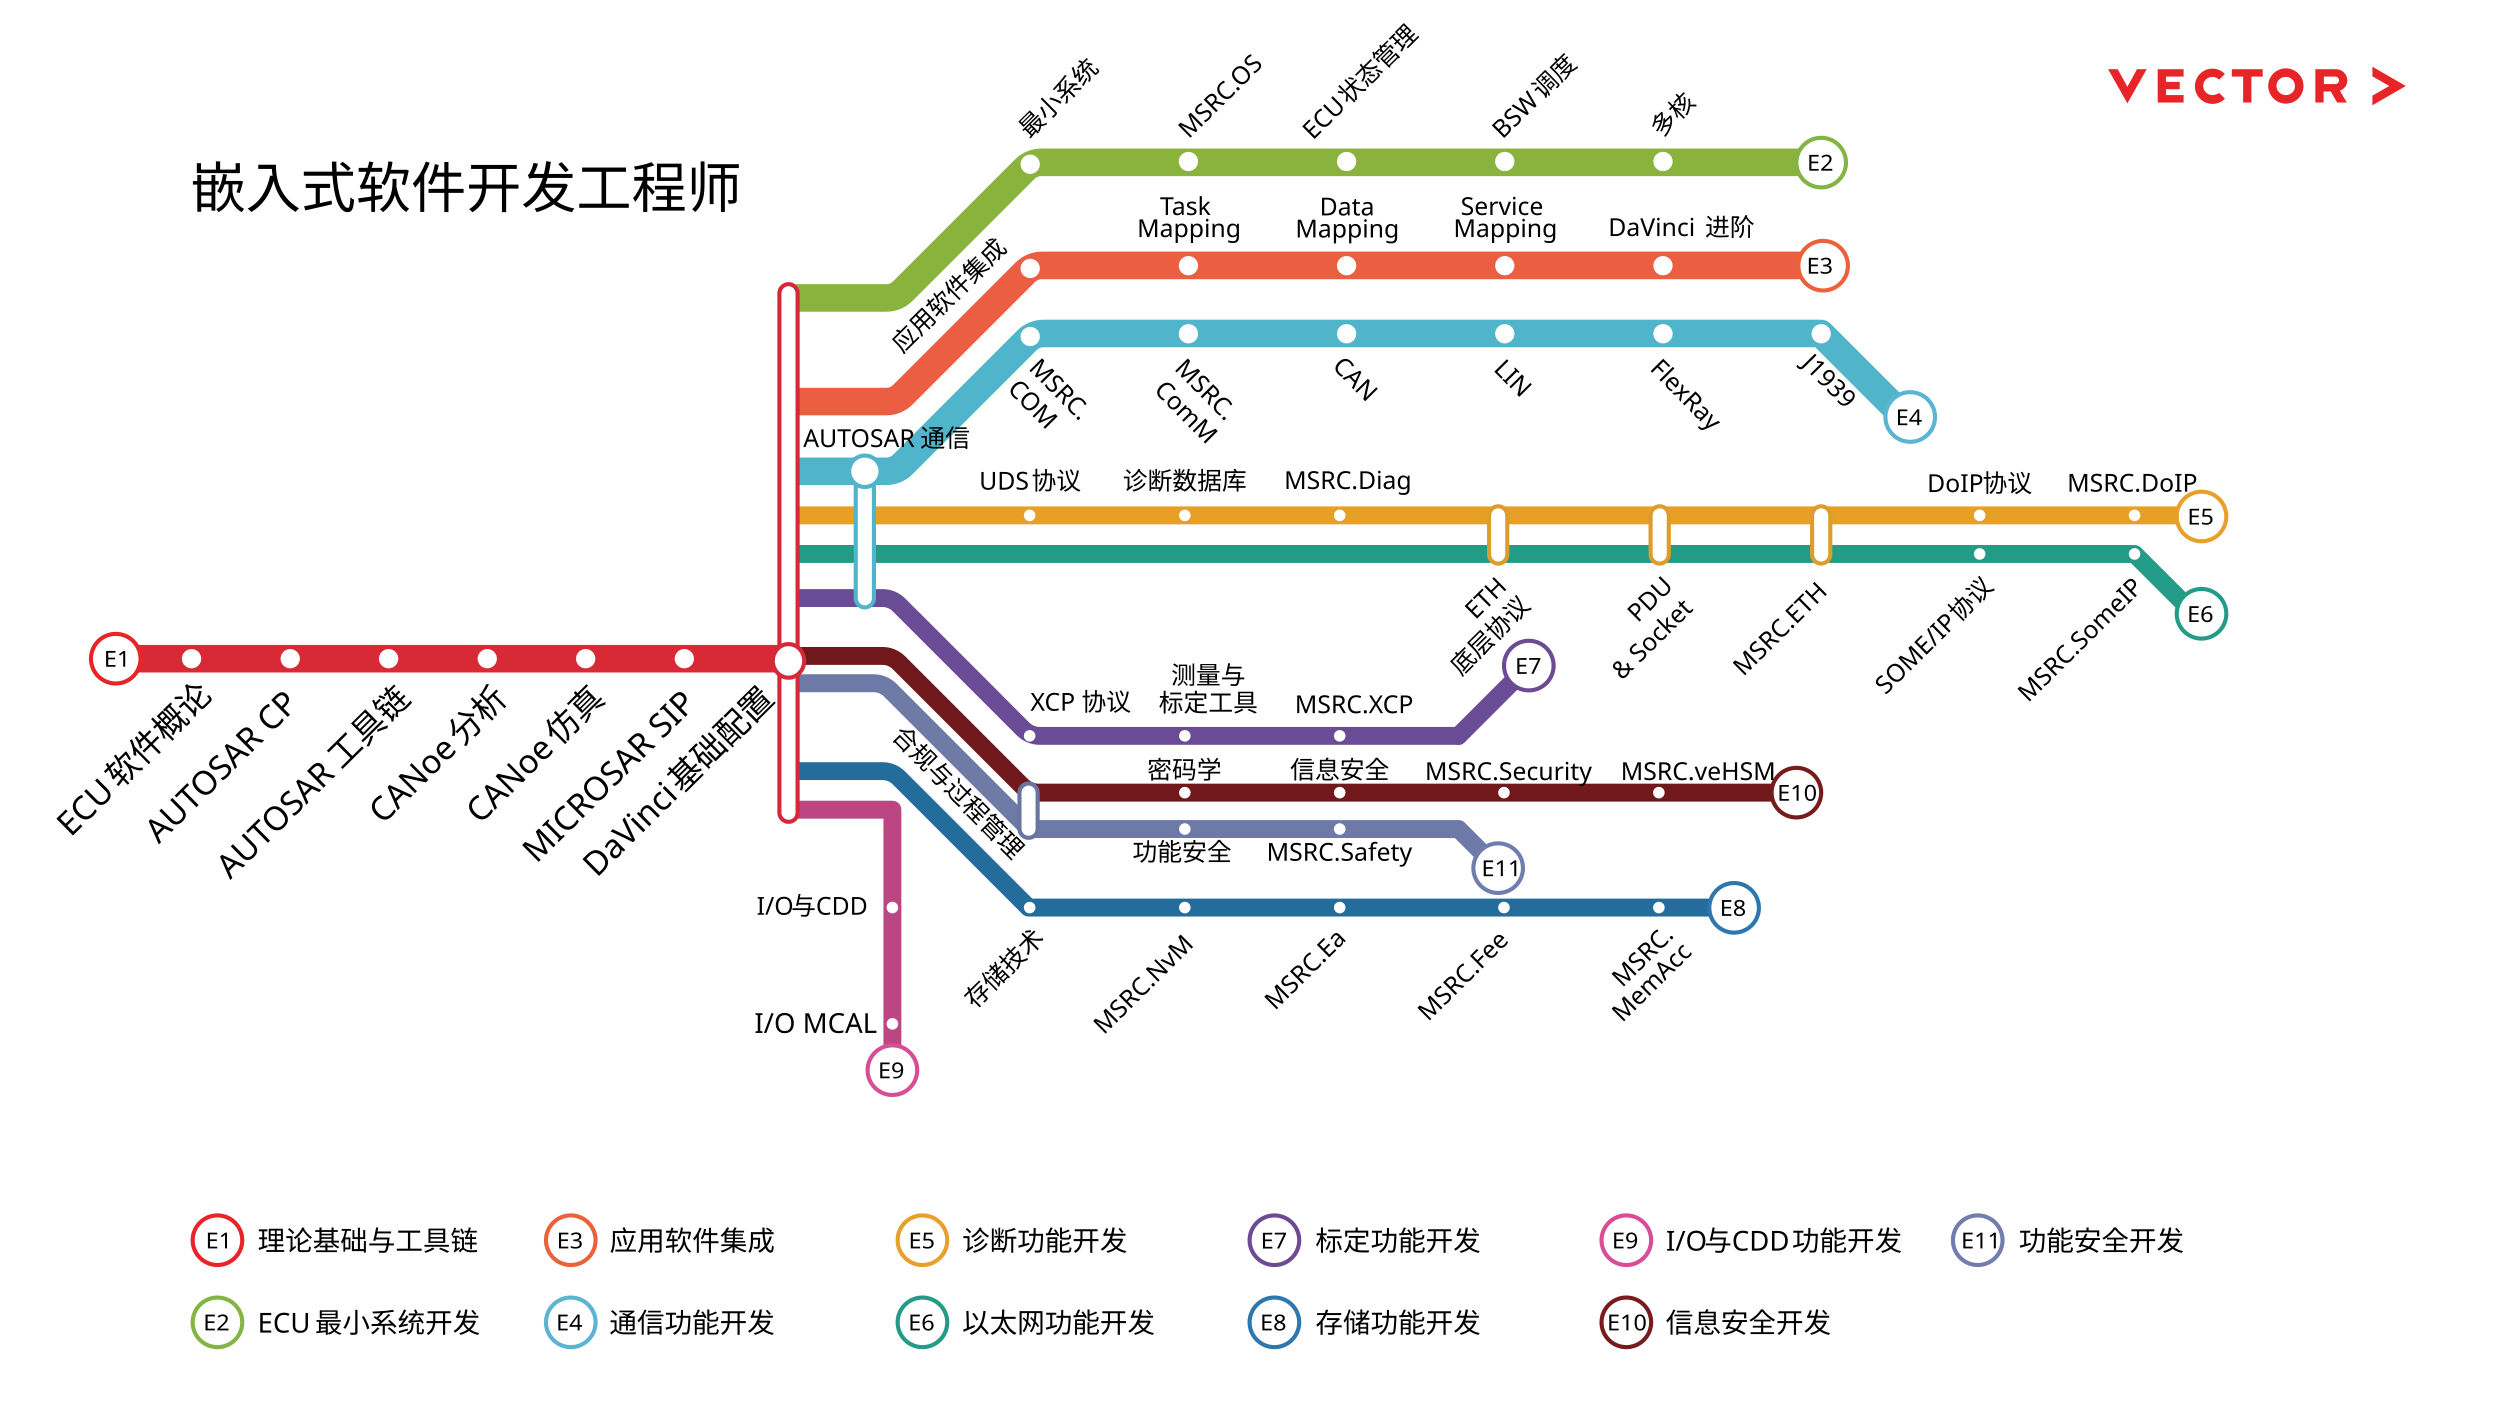
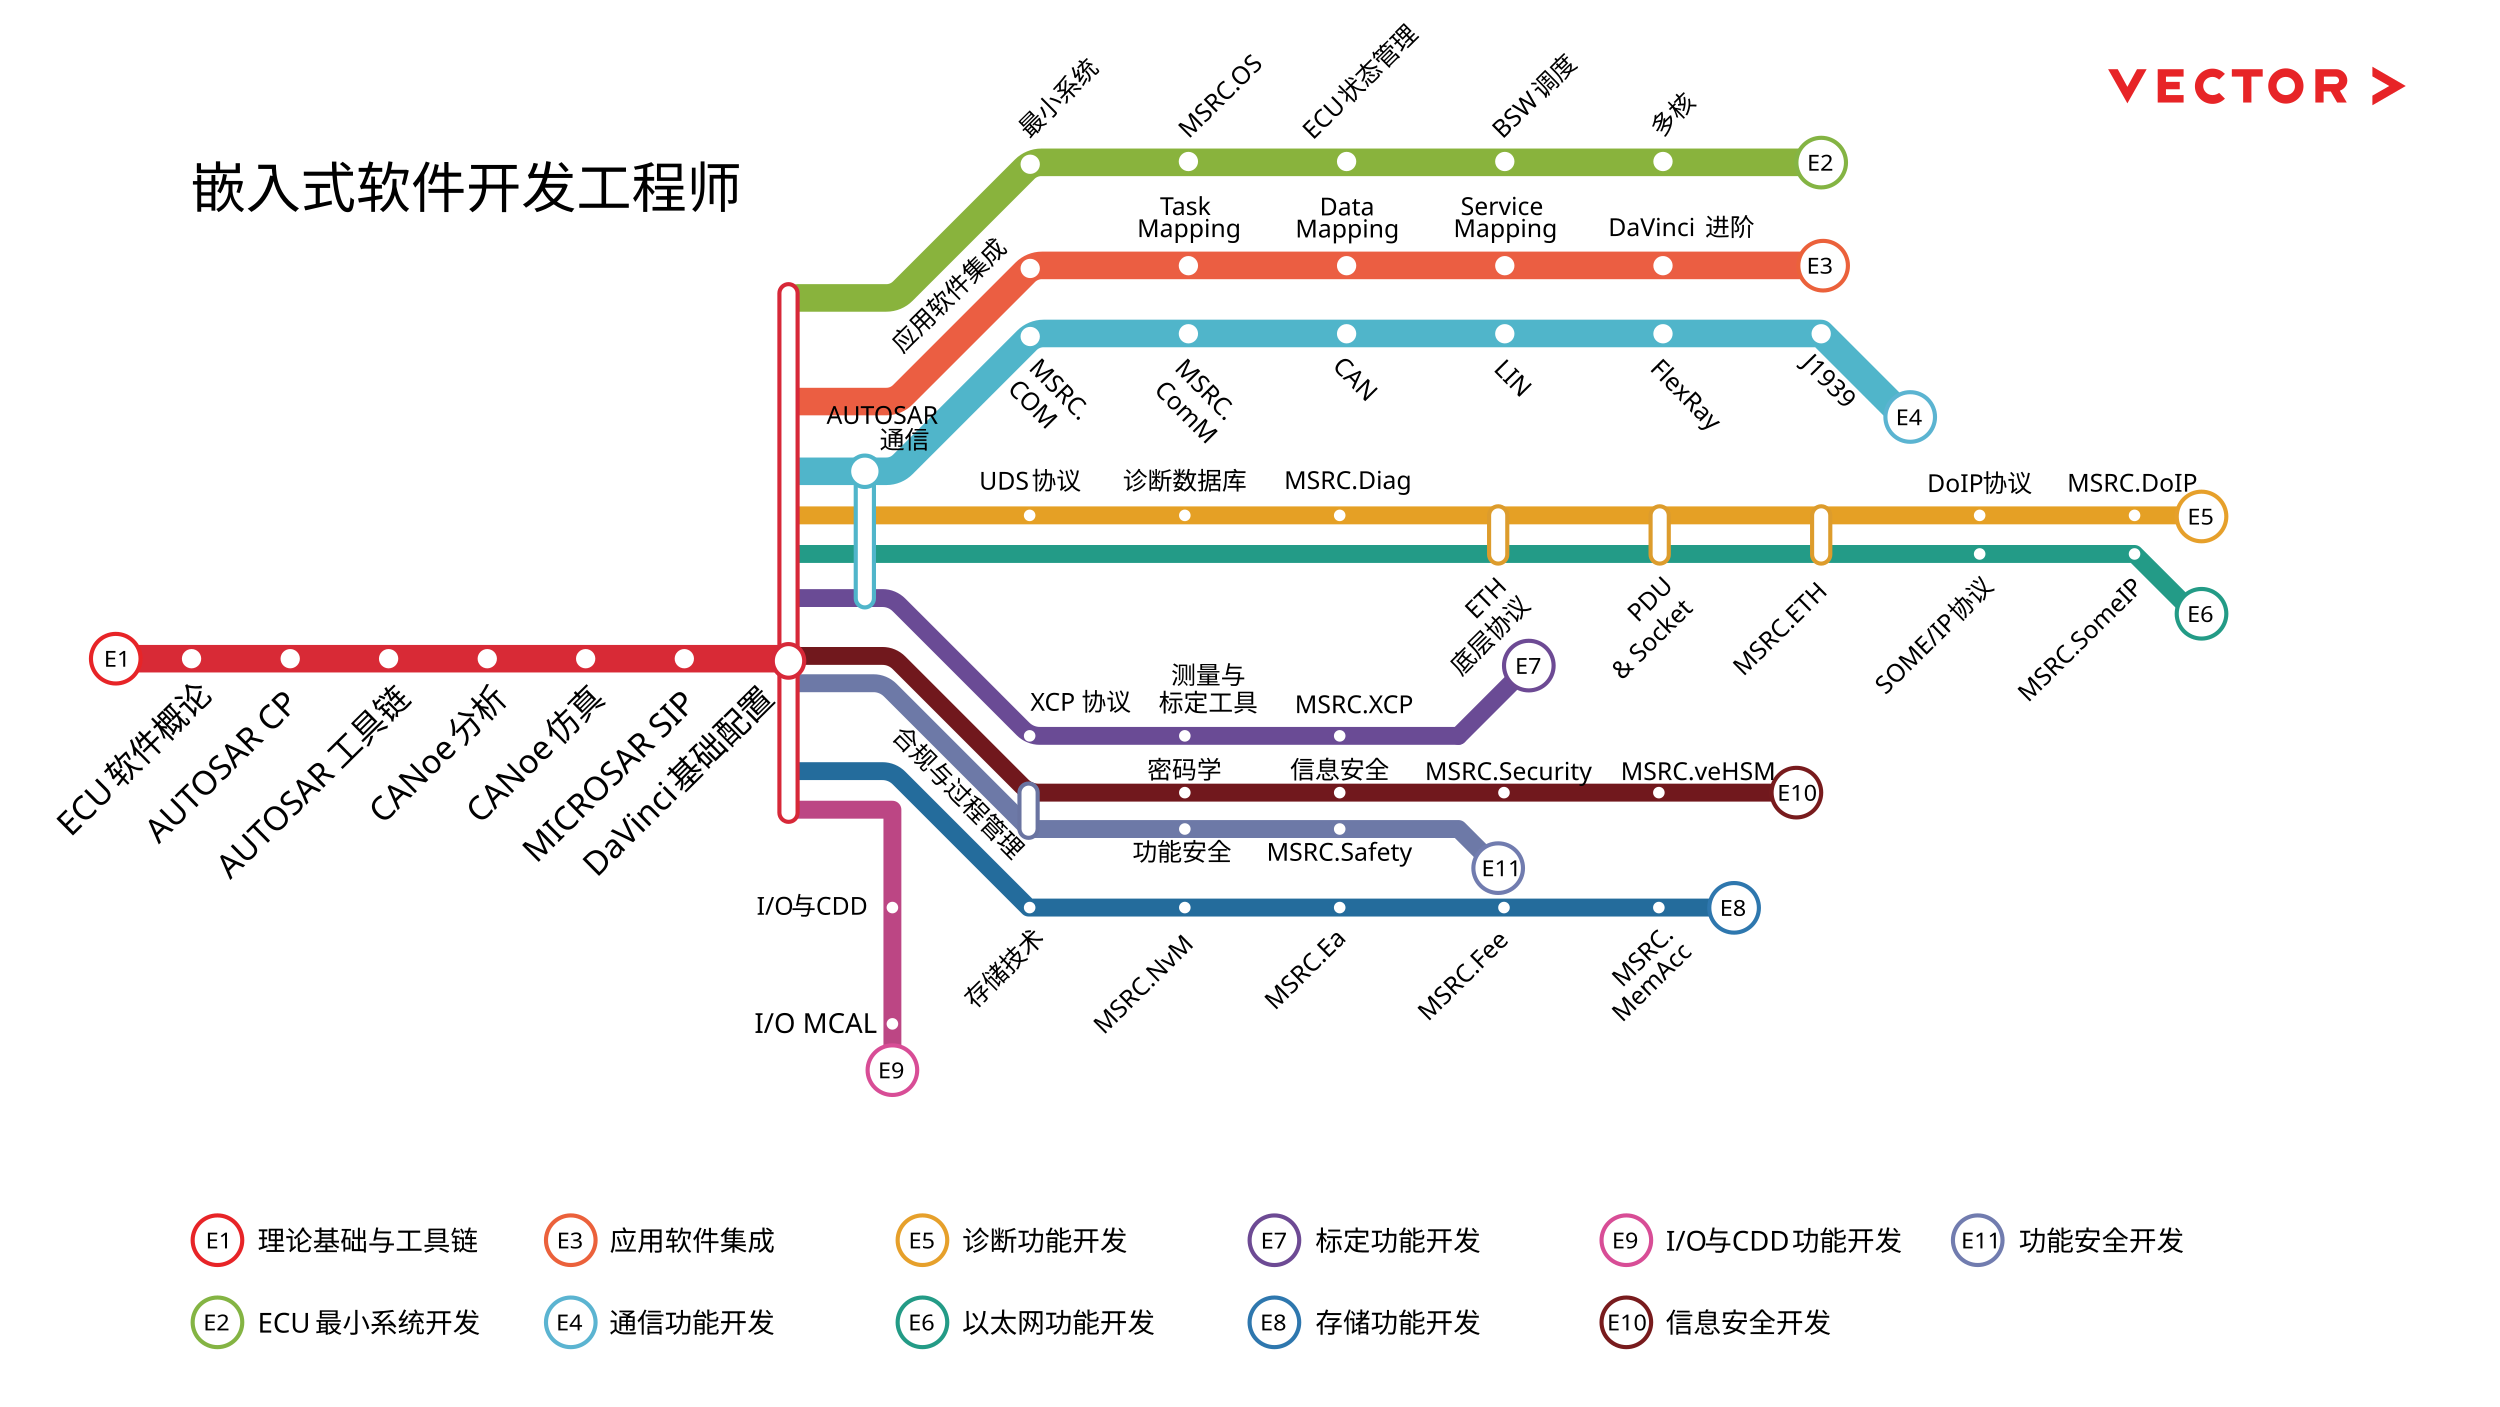
<svg xmlns="http://www.w3.org/2000/svg" version="1.1" x="0px" y="0px" viewBox="0 0 907.1 510.2" style="enable-background:new 0 0 907.1 510.2;" xml:space="preserve">
  <style type="text/css">
	.st0{fill:#FFFFFF;}
	.st1{fill:none;stroke:#D82A36;stroke-width:10;stroke-linecap:round;stroke-linejoin:round;stroke-miterlimit:10;}
	
		.st2{fill-rule:evenodd;clip-rule:evenodd;fill:none;stroke:#89B33D;stroke-width:6.5;stroke-linecap:round;stroke-linejoin:round;stroke-miterlimit:10;}
	
		.st3{fill-rule:evenodd;clip-rule:evenodd;fill:none;stroke:#EB5E42;stroke-width:6.5;stroke-linecap:round;stroke-linejoin:round;stroke-miterlimit:10;}
	.st4{fill:none;stroke:#50B5CA;stroke-width:10;stroke-linecap:round;stroke-linejoin:round;stroke-miterlimit:10;}
	.st5{fill:none;stroke:#E5A025;stroke-width:6.5;stroke-linecap:round;stroke-linejoin:round;stroke-miterlimit:10;}
	.st6{fill:none;stroke:#89B43B;stroke-width:6.5;stroke-linecap:round;stroke-linejoin:round;stroke-miterlimit:10;}
	.st7{fill:none;stroke:#89B33D;stroke-width:6.5;stroke-linecap:round;stroke-linejoin:round;stroke-miterlimit:10;}
	.st8{fill:none;stroke:#EB5E42;stroke-width:10;stroke-linecap:round;stroke-linejoin:round;stroke-miterlimit:10;}
	.st9{fill:none;stroke:#50B5CA;stroke-width:6.5;stroke-linecap:round;stroke-linejoin:round;stroke-miterlimit:10;}
	
		.st10{fill-rule:evenodd;clip-rule:evenodd;fill:none;stroke:#D82A36;stroke-width:10;stroke-linecap:round;stroke-linejoin:round;stroke-miterlimit:10;}
	.st11{fill:none;stroke:#EB5E42;stroke-width:6.5;stroke-linecap:round;stroke-linejoin:round;stroke-miterlimit:10;}
	
		.st12{fill-rule:evenodd;clip-rule:evenodd;fill:none;stroke:#50B5CA;stroke-width:6.5;stroke-linecap:round;stroke-linejoin:round;stroke-miterlimit:10;}
	
		.st13{fill-rule:evenodd;clip-rule:evenodd;fill:none;stroke:#E5A025;stroke-width:6.5;stroke-linecap:round;stroke-linejoin:round;stroke-miterlimit:10;}
	
		.st14{fill-rule:evenodd;clip-rule:evenodd;fill:none;stroke:#239B87;stroke-width:6.5;stroke-linecap:round;stroke-linejoin:round;stroke-miterlimit:10;}
	.st15{fill:none;stroke:#89B33D;stroke-width:10;stroke-linecap:round;stroke-linejoin:round;stroke-miterlimit:10;}
	.st16{fill:none;stroke:#E5A025;stroke-width:10;stroke-linecap:round;stroke-linejoin:round;stroke-miterlimit:10;}
	.st17{fill:none;stroke:#239B87;stroke-width:10;stroke-linecap:round;stroke-linejoin:round;stroke-miterlimit:10;}
	.st18{fill:none;stroke:#6A4B95;stroke-width:6.5;stroke-linecap:round;stroke-linejoin:round;stroke-miterlimit:10;}
	.st19{fill:none;stroke:#246C9C;stroke-width:6.5;stroke-linecap:round;stroke-linejoin:round;stroke-miterlimit:10;}
	.st20{fill:none;stroke:#BC4684;stroke-width:6.5;stroke-linecap:round;stroke-linejoin:round;stroke-miterlimit:10;}
	.st21{fill:none;stroke:#71181D;stroke-width:6.5;stroke-linecap:round;stroke-linejoin:round;stroke-miterlimit:10;}
	.st22{fill:none;stroke:#6B73A0;stroke-width:6.5;stroke-linecap:round;stroke-linejoin:round;stroke-miterlimit:10;}
	.st23{fill:none;stroke:#DFDB5F;stroke-width:6.5;stroke-linecap:round;stroke-linejoin:round;stroke-miterlimit:10;}
	.st24{fill:none;stroke:#239B87;stroke-width:6.5;stroke-linecap:round;stroke-linejoin:round;stroke-miterlimit:10;}
	.st25{fill:none;stroke:#6D79A7;stroke-width:6.5;stroke-linecap:round;stroke-linejoin:round;stroke-miterlimit:10;}
	.st26{display:none;}
	.st27{display:inline;opacity:0.5;fill:#DF5D42;}
	.st28{display:inline;}
	.st29{opacity:0.5;fill:#DF5D42;}
	.st30{display:inline;opacity:0.5;fill:#6C4A94;}
	.st31{display:inline;opacity:0.5;fill:#DD9C2C;}
	.st32{opacity:0.5;fill-rule:evenodd;clip-rule:evenodd;fill:#6A4A94;}
	.st33{opacity:0.5;fill-rule:evenodd;clip-rule:evenodd;fill:#E6B340;}
	.st34{display:inline;opacity:0.5;fill:#229C85;}
	.st35{opacity:0.5;fill:#229C85;}
	.st36{display:inline;opacity:0.5;fill:#89B43B;}
	.st37{opacity:0.5;fill:#DD9C2C;}
	.st38{opacity:0.5;fill:#4AACBE;}
	.st39{display:inline;opacity:0.5;fill:#8BB33D;}
	.st40{fill-rule:evenodd;clip-rule:evenodd;fill:#FFFFFF;stroke:#D72838;stroke-width:1.5;stroke-miterlimit:10;}
	.st41{fill-rule:evenodd;clip-rule:evenodd;fill:#FFFFFF;stroke:#4AACBE;stroke-width:1.5;stroke-miterlimit:10;}
	
		.st42{fill-rule:evenodd;clip-rule:evenodd;fill:#FFFFFF;stroke:#EB5E42;stroke-width:1.5;stroke-linecap:round;stroke-linejoin:round;stroke-miterlimit:10;}
	
		.st43{fill-rule:evenodd;clip-rule:evenodd;fill:none;stroke:#EB5E42;stroke-width:1.5;stroke-linecap:round;stroke-linejoin:round;stroke-miterlimit:10;}
	
		.st44{fill-rule:evenodd;clip-rule:evenodd;fill:#FFFFFF;stroke:#E5A025;stroke-width:1.5;stroke-linecap:round;stroke-linejoin:round;stroke-miterlimit:10;}
	.st45{fill-rule:evenodd;clip-rule:evenodd;fill:#FFFFFF;stroke:#DD9C2C;stroke-width:1.5;stroke-miterlimit:10;}
	.st46{fill-rule:evenodd;clip-rule:evenodd;fill:#FFFFFF;stroke:#6A74A1;stroke-width:1.5;stroke-miterlimit:10;}
	.st47{fill-rule:evenodd;clip-rule:evenodd;fill:#FFFFFF;stroke:#84AC3D;stroke-width:1.5;stroke-miterlimit:10;}
	
		.st48{fill-rule:evenodd;clip-rule:evenodd;fill:#FFFFFF;stroke:#50B5CA;stroke-width:1.5;stroke-linecap:round;stroke-linejoin:round;stroke-miterlimit:10;}
	.st49{fill-rule:evenodd;clip-rule:evenodd;fill:#FFFFFF;stroke:#DF5D42;stroke-width:1.5;stroke-miterlimit:10;}
	.st50{fill-rule:evenodd;clip-rule:evenodd;fill:#FFFFFF;stroke:#E72427;stroke-width:1.5;stroke-miterlimit:10;}
	.st51{fill-rule:evenodd;clip-rule:evenodd;fill:#FFFFFF;stroke:#84B443;stroke-width:1.5;stroke-miterlimit:10;}
	.st52{fill-rule:evenodd;clip-rule:evenodd;fill:#FFFFFF;stroke:#EB613B;stroke-width:1.5;stroke-miterlimit:10;}
	.st53{fill-rule:evenodd;clip-rule:evenodd;fill:#FFFFFF;stroke:#5BB4D1;stroke-width:1.5;stroke-miterlimit:10;}
	.st54{fill-rule:evenodd;clip-rule:evenodd;fill:#FFFFFF;stroke:#E6A02B;stroke-width:1.5;stroke-miterlimit:10;}
	
		.st55{fill-rule:evenodd;clip-rule:evenodd;fill:none;stroke:#239B86;stroke-width:1.5;stroke-linecap:round;stroke-linejoin:round;stroke-miterlimit:10;}
	
		.st56{fill-rule:evenodd;clip-rule:evenodd;fill:#FFFFFF;stroke:#239B86;stroke-width:1.5;stroke-linecap:round;stroke-linejoin:round;stroke-miterlimit:10;}
	.st57{font-family:'Inter-Regular-Adobe';}
	.st58{font-size:8px;}
	.st59{fill:none;}
	.st60{font-family:'NotoSansCJKsc-Medium-GBpc-EUC-H';}
	.st61{font-size:10px;}
	
		.st62{fill-rule:evenodd;clip-rule:evenodd;fill:none;stroke:#6D4A94;stroke-width:1.5;stroke-linecap:round;stroke-linejoin:round;stroke-miterlimit:10;}
	
		.st63{fill-rule:evenodd;clip-rule:evenodd;fill:#FFFFFF;stroke:#6D4A94;stroke-width:1.5;stroke-linecap:round;stroke-linejoin:round;stroke-miterlimit:10;}
	.st64{fill-rule:evenodd;clip-rule:evenodd;fill:none;stroke:#2E77AE;stroke-width:1.5;stroke-miterlimit:10;}
	.st65{fill-rule:evenodd;clip-rule:evenodd;fill:#FFFFFF;stroke:#2E77AE;stroke-width:1.5;stroke-miterlimit:10;}
	
		.st66{fill-rule:evenodd;clip-rule:evenodd;fill:none;stroke:#D84D96;stroke-width:1.5;stroke-linecap:round;stroke-linejoin:round;stroke-miterlimit:22.926;}
	
		.st67{fill-rule:evenodd;clip-rule:evenodd;fill:#FFFFFF;stroke:#D84D96;stroke-width:1.5;stroke-linecap:round;stroke-linejoin:round;stroke-miterlimit:22.926;}
	
		.st68{fill-rule:evenodd;clip-rule:evenodd;fill:none;stroke:#781B1D;stroke-width:1.5;stroke-linecap:round;stroke-linejoin:round;stroke-miterlimit:10;}
	
		.st69{fill-rule:evenodd;clip-rule:evenodd;fill:#FFFFFF;stroke:#781B1D;stroke-width:1.5;stroke-linecap:round;stroke-linejoin:round;stroke-miterlimit:10;}
	.st70{fill-rule:evenodd;clip-rule:evenodd;fill:#FFFFFF;stroke:#717CAF;stroke-width:1.5;stroke-miterlimit:10;}
	
		.st71{fill-rule:evenodd;clip-rule:evenodd;fill:#FFFFFF;stroke:#F1EC5A;stroke-width:1.5;stroke-linecap:round;stroke-linejoin:round;stroke-miterlimit:22.926;}
	.st72{font-size:12px;}
	.st73{font-family:'NotoSansCJKsc-Regular-GBpc-EUC-H';}
	.st74{font-family:'SourceHanSansSC-Regular-GBpc-EUC-H';}
	.st75{font-size:9px;}
	.st76{font-family:'NotoSansCJKsc-Bold-GBpc-EUC-H';}
	.st77{font-size:20px;}
	.st78{fill:#E72427;}
</style>
  <g id="背景">
    <rect x="-8.5" y="-8.5" class="st0" width="924.1" height="527.2" />
  </g>
  <g id="线路">
    <line class="st1" x1="41.2" y1="239" x2="283.5" y2="239" />
    <line class="st5" x1="289.5" y1="187" x2="789.8" y2="187" />
    <polyline class="st24" points="289.5,201 774.5,201 795.8,222.3  " />
    <path class="st4" d="M289.5,171h32.1c2.3,0,4.4-0.9,6-2.5l45-45c1.6-1.6,3.8-2.5,6-2.5h282.1l25.9,25.9" />
    <path class="st18" d="M289.5,217h30.7c2.3,0,4.4,0.9,6,2.5l45,45c1.6,1.6,3.8,2.5,6,2.5h151.9" />
    <path class="st8" d="M289.5,145.7h32.1c2.3,0,4.4-0.9,6-2.5L372,98.8c1.6-1.6,3.8-2.5,6-2.5h276.6" />
    <path class="st15" d="M289.5,108.1h32.1c2.3,0,4.4-0.9,6-2.5l44.2-44.2c1.6-1.6,3.8-2.5,6-2.5h277.6" />
    <path class="st21" d="M289.5,238h30.7c2.3,0,4.4,0.9,6,2.5l44.6,44.6c1.6,1.6,3.8,2.5,6,2.5h268.4" />
    <path class="st25" d="M539.5,311.1l-10.3-10.3H373.4L323,250.4c-1.6-1.6-3.8-2.5-6-2.5h-30.9" />
    <path class="st19" d="M289.5,279.8h30.7c2.3,0,4.4,0.9,6,2.5l47,47h249.5" />
    <polyline class="st20" points="289.5,293.8 323.8,293.8 323.8,386  " />
    <line class="st18" x1="529.2" y1="267" x2="550.7" y2="245.5" />
  </g>
  <g id="延申" class="st26">
</g>
  <g id="站点">
    <path class="st40" d="M286.1,298.2L286.1,298.2c-1.8,0-3.3-1.5-3.3-3.3V106.4c0-1.8,1.5-3.3,3.3-3.3l0,0c1.8,0,3.3,1.5,3.3,3.3   v188.5C289.4,296.7,288,298.2,286.1,298.2z" />
    <ellipse class="st40" cx="286.1" cy="239.8" rx="5.7" ry="6.1" />
    <path class="st45" d="M543.6,204.5L543.6,204.5c-1.8,0-3.3-1.5-3.3-3.3V187c0-1.8,1.5-3.3,3.3-3.3l0,0c1.8,0,3.3,1.5,3.3,3.3v14.2   C546.9,203,545.4,204.5,543.6,204.5z" />
    <path class="st46" d="M373.2,304L373.2,304c-1.8,0-3.3-1.5-3.3-3.3v-13.1c0-1.8,1.5-3.3,3.3-3.3l0,0c1.8,0,3.3,1.5,3.3,3.3v13.1   C376.5,302.6,375,304,373.2,304z" />
    <path class="st45" d="M602.2,204.5L602.2,204.5c-1.8,0-3.3-1.5-3.3-3.3V187c0-1.8,1.5-3.3,3.3-3.3l0,0c1.8,0,3.3,1.5,3.3,3.3v14.2   C605.5,203,604,204.5,602.2,204.5z" />
    <path class="st45" d="M660.8,204.5L660.8,204.5c-1.8,0-3.3-1.5-3.3-3.3V187c0-1.8,1.5-3.3,3.3-3.3l0,0c1.8,0,3.3,1.5,3.3,3.3v14.2   C664.1,203,662.6,204.5,660.8,204.5z" />
    <g>
      <path class="st48" d="M313.8,220.4L313.8,220.4c-1.8,0-3.3-1.5-3.3-3.3v-48c0-1.8,1.5-3.3,3.3-3.3l0,0c1.8,0,3.3,1.5,3.3,3.3v48    C317.1,218.9,315.6,220.4,313.8,220.4z" />
      <circle class="st48" cx="313.8" cy="171" r="5.7" />
    </g>
    <circle class="st0" cx="69.5" cy="239" r="3.5" />
    <circle class="st0" cx="105.3" cy="239" r="3.5" />
    <circle class="st0" cx="141" cy="239" r="3.5" />
    <circle class="st0" cx="176.8" cy="239" r="3.5" />
    <circle class="st0" cx="212.5" cy="239" r="3.5" />
    <circle class="st0" cx="248.3" cy="239" r="3.5" />
    <circle class="st0" cx="373.8" cy="122.1" r="3.5" />
    <circle class="st0" cx="660.8" cy="121.1" r="3.5" />
    <circle class="st0" cx="603.4" cy="121.1" r="3.5" />
    <circle class="st0" cx="546" cy="121.1" r="3.5" />
    <circle class="st0" cx="488.6" cy="121.1" r="3.5" />
    <circle class="st0" cx="431.2" cy="121.1" r="3.5" />
    <circle class="st0" cx="373.8" cy="97.4" r="3.5" />
    <circle class="st0" cx="603.4" cy="96.4" r="3.5" />
    <circle class="st0" cx="546" cy="96.4" r="3.5" />
    <circle class="st0" cx="488.6" cy="96.4" r="3.5" />
    <circle class="st0" cx="431.2" cy="96.4" r="3.5" />
    <circle class="st0" cx="373.8" cy="59.6" r="3.5" />
    <circle class="st0" cx="603.4" cy="58.6" r="3.5" />
    <circle class="st0" cx="546" cy="58.6" r="3.5" />
    <circle class="st0" cx="488.6" cy="58.6" r="3.5" />
    <circle class="st0" cx="431.2" cy="58.6" r="3.5" />
    <circle class="st0" cx="373.6" cy="187" r="2.1" />
    <circle class="st0" cx="429.9" cy="187" r="2.1" />
    <circle class="st0" cx="486.1" cy="187" r="2.1" />
    <circle class="st0" cx="373.6" cy="267" r="2.1" />
    <circle class="st0" cx="429.9" cy="267" r="2.1" />
    <circle class="st0" cx="486.1" cy="267" r="2.1" />
    <circle class="st0" cx="373.6" cy="329.3" r="2.1" />
    <circle class="st0" cx="323.8" cy="329.3" r="2.1" />
    <circle class="st0" cx="323.8" cy="371.5" r="2.1" />
    <circle class="st0" cx="429.9" cy="329.3" r="2.1" />
    <circle class="st0" cx="486.1" cy="329.3" r="2.1" />
    <circle class="st0" cx="429.9" cy="287.6" r="2.1" />
    <circle class="st0" cx="486.1" cy="287.6" r="2.1" />
    <circle class="st0" cx="429.9" cy="300.8" r="2.1" />
    <circle class="st0" cx="486.1" cy="300.8" r="2.1" />
    <circle class="st0" cx="545.7" cy="287.6" r="2.1" />
    <circle class="st0" cx="601.9" cy="287.6" r="2.1" />
    <circle class="st0" cx="545.7" cy="329.3" r="2.1" />
    <circle class="st0" cx="601.9" cy="329.3" r="2.1" />
    <circle class="st0" cx="718.3" cy="187" r="2.1" />
    <circle class="st0" cx="774.5" cy="187" r="2.1" />
    <circle class="st0" cx="718.3" cy="201" r="2.1" />
    <circle class="st0" cx="774.5" cy="201" r="2.1" />
  </g>
  <g id="路线名">
    <g>
      <circle class="st50" cx="78.9" cy="450" r="9" />
      <text transform="matrix(1.0644 0 0 1 74.6021 452.9703)" class="st57 st58">E1</text>
    </g>
    <g>
      <circle class="st50" cx="42" cy="239" r="9" />
      <text transform="matrix(1.0644 0 0 1 37.6726 241.9153)" class="st57 st58">E1</text>
    </g>
    <rect x="93.5" y="445" class="st59" width="101.1" height="10.1" />
    <text transform="matrix(1 0 0 1 93.4535 453.7816)" class="st60 st61">理论基础与工具链</text>
    <g>
      <circle class="st51" cx="78.9" cy="479.8" r="9" />
      <text transform="matrix(1.0644 0 0 1 73.7371 482.7203)" class="st57 st58">E2</text>
    </g>
    <g>
      <circle class="st51" cx="660.8" cy="59" r="9" />
      <text transform="matrix(1.0644 0 0 1 655.6593 61.9153)" class="st57 st58">E2</text>
    </g>
    <rect x="93.5" y="474.7" class="st59" width="101.1" height="10.1" />
    <text transform="matrix(1 0 0 1 93.4535 483.5307)">
      <tspan x="0" y="0" class="st57 st61">ECU</tspan>
      <tspan x="20.8" y="0" class="st60 st61">最小系统开发</tspan>
    </text>
    <g>
      <circle class="st52" cx="207.1" cy="450" r="9" />
      <text transform="matrix(1.0644 0 0 1 201.9912 452.9703)" class="st57 st58">E3</text>
    </g>
    <g>
      <circle class="st52" cx="661.5" cy="96.4" r="9" />
      <text transform="matrix(1.0644 0 0 1 655.4847 99.2887)" class="st57 st58">E3</text>
    </g>
    <rect x="221.2" y="445" class="st59" width="101.1" height="10.1" />
    <text transform="matrix(1 0 0 1 221.1728 453.7806)" class="st60 st61">应用软件集成</text>
    <g>
      <circle class="st53" cx="207.1" cy="479.8" r="9" />
      <text transform="matrix(1.0644 0 0 1 201.75 482.7203)" class="st57 st58">E4</text>
    </g>
    <g>
      <circle class="st53" cx="693.1" cy="151.3" r="9" />
      <text transform="matrix(1.0644 0 0 1 687.832 154.2836)" class="st57 st58">E4</text>
    </g>
    <rect x="221.1" y="474.7" class="st59" width="101.1" height="10.1" />
    <text transform="matrix(1 0 0 1 221.113 483.5307)" class="st60 st61">通信功能开发</text>
    <g>
      <circle class="st54" cx="334.7" cy="450" r="9" />
      <text transform="matrix(1.0644 0 0 1 329.6411 452.9703)" class="st57 st58">E5</text>
    </g>
    <g>
      <circle class="st54" cx="798.8" cy="187.4" r="9" />
      <text transform="matrix(1.0644 0 0 1 793.6689 190.3319)" class="st57 st58">E5</text>
    </g>
    <rect x="349.1" y="445" class="st59" width="101.1" height="10.1" />
    <text transform="matrix(1 0 0 1 349.0774 453.7806)" class="st60 st61">诊断功能开发</text>
    <g>
      <circle class="st55" cx="334.7" cy="479.8" r="9" />
      <text transform="matrix(1.0644 0 0 1 329.5269 482.7203)" class="st57 st58">E6</text>
    </g>
    <g>
      <circle class="st56" cx="798.8" cy="222.7" r="9" />
      <text transform="matrix(1.0644 0 0 1 793.5546 225.682)" class="st57 st58">E6</text>
    </g>
    <rect x="349.1" y="474.7" class="st59" width="101.1" height="10.1" />
    <text transform="matrix(1 0 0 1 349.0774 483.5306)" class="st60 st61">以太网功能开发</text>
    <g>
      <ellipse transform="matrix(1 -6.751167e-03 6.751167e-03 1 -3.0277 3.1319)" class="st62" cx="462.4" cy="450" rx="9" ry="9" />
      <text transform="matrix(1.0644 -7.184699e-03 6.750000e-03 1 457.4392 453.0401)" class="st57 st58">E7</text>
    </g>
    <g>
      <ellipse transform="matrix(1 -6.751167e-03 6.751167e-03 1 -1.6179 3.7502)" class="st63" cx="554.7" cy="241.5" rx="9" ry="9" />
      <text transform="matrix(1.0644 -7.184699e-03 6.750000e-03 1 549.7233 244.5218)" class="st57 st58">E7</text>
    </g>
    <rect x="477.3" y="445" class="st59" width="101.1" height="10.1" />
    <text transform="matrix(1 0 0 1 477.2705 453.7806)" class="st60 st61">标定功能开发</text>
    <g>
      <circle class="st64" cx="462.4" cy="479.8" r="9" />
      <text transform="matrix(1.0644 0 0 1 457.1993 482.7203)" class="st57 st58">E8</text>
    </g>
    <g>
      <circle class="st65" cx="629.2" cy="329.4" r="9" />
      <text transform="matrix(1.0644 0 0 1 623.991 332.3102)" class="st57 st58">E8</text>
    </g>
    <rect x="477.3" y="474.7" class="st59" width="101.1" height="10.1" />
    <text transform="matrix(1 0 0 1 477.2704 483.5307)" class="st60 st61">存储功能开发</text>
    <g>
      <circle class="st66" cx="590.1" cy="450" r="9" />
      <text transform="matrix(1.0644 0 0 1 584.8605 452.9703)" class="st57 st58">E9</text>
    </g>
    <g>
      <circle class="st67" cx="323.8" cy="388.3" r="9" />
      <text transform="matrix(1.0644 0 0 1 318.5549 391.2467)" class="st57 st58">E9</text>
    </g>
    <rect x="604.5" y="445" class="st59" width="101.1" height="10.1" />
    <text transform="matrix(1 0 0 1 604.4679 453.7806)">
      <tspan x="0" y="0" class="st57 st61">I/O</tspan>
      <tspan x="13.9" y="0" class="st60 st61">与</tspan>
      <tspan x="23.9" y="0" class="st57 st61">CDD</tspan>
      <tspan x="45.7" y="0" class="st60 st61">功能开发</tspan>
    </text>
    <g>
      <circle class="st68" cx="590.1" cy="479.8" r="9" />
      <text transform="matrix(1.0644 0 0 1 583.0825 482.7203)" class="st57 st58">E10</text>
    </g>
    <g>
      <circle class="st69" cx="651.8" cy="287.6" r="9" />
      <text transform="matrix(1.0644 0 0 1 644.8381 290.5403)" class="st57 st58">E10</text>
    </g>
    <rect x="604.4" y="474.7" class="st59" width="101.1" height="10.1" />
    <text transform="matrix(1 0 0 1 604.4076 483.5307)" class="st60 st61">信息安全开发</text>
    <g>
      <circle class="st70" cx="717.6" cy="450" r="9" />
      <text transform="matrix(1.0644 0 0 1 711.537 452.9703)" class="st57 st58">E11</text>
    </g>
    <g>
      <circle class="st70" cx="543.6" cy="315" r="9" />
      <text transform="matrix(1.0644 0 0 1 537.5286 317.9101)" class="st57 st58">E11</text>
    </g>
    <rect x="732.5" y="445" class="st59" width="101.1" height="10.1" />
    <text transform="matrix(1 0 0 1 732.4706 453.7806)" class="st60 st61">功能安全开发</text>
  </g>
  <g id="站点文字">
    <text transform="matrix(0.711 -0.7032 0.7032 0.711 25.6598 303.9618)">
      <tspan x="0" y="0" class="st57 st72">ECU</tspan>
      <tspan x="24.9" y="0" class="st73 st72">软件概论</tspan>
    </text>
    <text transform="matrix(0.711 -0.7032 0.7032 0.711 57.619 306.4083)" class="st57 st72">AUTOSAR CP</text>
    <text transform="matrix(0.711 -0.7032 0.7032 0.711 83.5325 319.3143)">
      <tspan x="0" y="0" class="st57 st72">AUTOSAR</tspan>
      <tspan x="56.7" y="0" class="st73 st72">工具链</tspan>
    </text>
    <text transform="matrix(0.711 -0.7032 0.7032 0.711 138.9122 299.326)">
      <tspan x="0" y="0" class="st57 st72">CANoe</tspan>
      <tspan x="40.3" y="0" class="st73 st72">分析</tspan>
    </text>
    <text transform="matrix(0.711 -0.7032 0.7032 0.711 174.1642 299.2479)">
      <tspan x="0" y="0" class="st57 st72">CANoe</tspan>
      <tspan x="40.3" y="0" class="st73 st72">仿真</tspan>
    </text>
    <text transform="matrix(0.711 -0.7032 0.7032 0.711 194.6415 313.5262)" class="st57 st72">MICROSAR SIP</text>
    <text transform="matrix(0.711 -0.7032 0.7032 0.711 216.5365 318.6346)">
      <tspan x="0" y="0" class="st57 st72">DaVinci</tspan>
      <tspan x="43.4" y="0" class="st73 st72">基础配置      </tspan>
    </text>
    <text transform="matrix(0.711 -0.7032 0.7032 0.711 327.3393 128.4228)" class="st74 st75">应用软件集成</text>
    <text transform="matrix(0.711 -0.7032 0.7032 0.711 373.4629 50.4485)" class="st73 st75">最小系统</text>
    <text transform="matrix(0.711 -0.7032 0.7032 0.711 431.3339 50.5557)" class="st57 st75">MSRC.OS</text>
    <text transform="matrix(0.711 -0.7032 0.7032 0.711 476.3796 51.0315)">
      <tspan x="0" y="0" class="st57 st75">ECU</tspan>
      <tspan x="18.2" y="0" class="st74 st75">状态管理</tspan>
    </text>
    <text transform="matrix(0.711 -0.7032 0.7032 0.711 545.188 50.6715)">
      <tspan x="0" y="0" class="st57 st75">BSW</tspan>
      <tspan x="20.5" y="0" class="st74 st75">调度</tspan>
    </text>
    <text transform="matrix(0.711 -0.7032 0.7032 0.711 602.7554 50.2027)" class="st74 st75">多核</text>
    <text transform="matrix(0.711 -0.7032 0.7032 0.711 353.7761 366.2151)" class="st74 st75">存储技术</text>
    <text transform="matrix(0.711 -0.7032 0.7032 0.711 400.5476 375.6429)" class="st57 st75">MSRC.NvM</text>
    <text transform="matrix(0.711 -0.7032 0.7032 0.711 462.635 366.8429)" class="st57 st75">MSRC.Ea</text>
    <text transform="matrix(0.711 -0.7032 0.7032 0.711 518.1936 370.8468)" class="st57 st75">MSRC.Fee</text>
    <text transform="matrix(0.711 -0.7032 0.7032 0.711 588.6324 358.5348)">
      <tspan x="0" y="0" class="st57 st75">MSRC.</tspan>
      <tspan x="-8.9" y="9" class="st57 st75">MemAcc</tspan>
    </text>
    <text transform="matrix(0.7032 0.711 -0.711 0.7032 323.1985 267.3769)" class="st74 st75">合规与过程管理</text>
    <text transform="matrix(0.7032 0.711 -0.711 0.7032 372.9059 133.8869)">
      <tspan x="0" y="0" class="st57 st75">MSRC.</tspan>
      <tspan x="0" y="10.8" class="st57 st75">COM</tspan>
    </text>
    <text transform="matrix(0.7032 0.711 -0.711 0.7032 425.8035 133.9669)">
      <tspan x="0" y="0" class="st57 st75">MSRC.</tspan>
      <tspan x="0.4" y="10.8" class="st57 st75">ComM</tspan>
    </text>
    <text transform="matrix(0.7032 0.711 -0.711 0.7032 483.1052 133.1933)" class="st57 st75">CAN</text>
    <text transform="matrix(0.7032 0.711 -0.711 0.7032 541.5861 134.2362)" class="st57 st75">LIN</text>
    <text transform="matrix(0.7032 0.711 -0.711 0.7032 598.291 134.0484)" class="st57 st75">FlexRay</text>
    <text transform="matrix(0.7032 0.711 -0.711 0.7032 653.4024 132.2431)" class="st57 st75">J1939</text>
    <rect x="394.4" y="70.2" class="st59" width="73.6" height="17.9" />
    <text transform="matrix(1 0 0 1 420.89 78.0196)">
      <tspan x="0" y="0" class="st57 st75">Task </tspan>
      <tspan x="-8.3" y="8" class="st57 st75">Mapping</tspan>
    </text>
    <rect x="451.8" y="70.4" class="st59" width="73.6" height="17.9" />
    <text transform="matrix(1 0 0 1 478.8051 78.1602)">
      <tspan x="0" y="0" class="st57 st75">Data</tspan>
      <tspan x="-8.8" y="8" class="st57 st75">Mapping</tspan>
    </text>
    <rect x="509.2" y="70.2" class="st59" width="73.6" height="27.6" />
    <text transform="matrix(1 0 0 1 529.9728 78.0196)">
      <tspan x="0" y="0" class="st57 st75">Service</tspan>
      <tspan x="-2.6" y="8" class="st57 st75">Mapping</tspan>
    </text>
    <rect x="569.6" y="77.7" class="st59" width="81" height="10.1" />
    <text transform="matrix(1 0 0 1 583.5349 85.6467)">
      <tspan x="0" y="0" class="st57 st75">DaVinci </tspan>
      <tspan x="35.1" y="0" class="st74 st75">进阶</tspan>
    </text>
    <rect x="337" y="169.7" class="st59" width="73.6" height="10.7" />
    <text transform="matrix(1 0 0 1 355.2706 177.6618)">
      <tspan x="0" y="0" class="st57 st75">UDS</tspan>
      <tspan x="19" y="0" class="st74 st75">协议</tspan>
    </text>
-     <rect x="291.4" y="154.3" class="st59" width="73.6" height="10.7" />
-     <text transform="matrix(1 0 0 1 291.4469 162.2032)">
-       <tspan x="0" y="0" class="st57 st75">AUTOSAR</tspan>
-       <tspan x="42.5" y="0" class="st73 st75">通信</tspan>
+     <rect x="291.4" y="145" class="st59" width="73.6" height="22" />
+     <text transform="matrix(1 0 0 1 291.4 153.8)">
+       <tspan x="8.5" y="0" class="st57 st75">AUTOSAR</tspan>
+       <tspan x="27.8" y="9" class="st73 st75">通信</tspan>
    </text>
    <rect x="393.1" y="169.7" class="st59" width="73.6" height="10.7" />
    <text transform="matrix(1 0 0 1 407.3623 177.6618)" class="st74 st75">诊断数据库</text>
    <rect x="453.2" y="169.7" class="st59" width="73.6" height="10.7" />
    <text transform="matrix(1 0 0 1 465.9291 177.4282)" class="st57 st75">MSRC.Diag</text>
    <rect x="681.5" y="170.6" class="st59" width="73.6" height="10.7" />
    <text transform="matrix(1 0 0 1 699.2272 178.5368)">
      <tspan x="0" y="0" class="st57 st75">DoIP</tspan>
      <tspan x="20.1" y="0" class="st74 st75">协议</tspan>
    </text>
    <rect x="737.7" y="170.6" class="st59" width="73.6" height="10.7" />
    <text transform="matrix(1 0 0 1 750.0441 178.3913)" class="st57 st75">MSRC.DoIP</text>
    <text transform="matrix(0.711 -0.7032 0.7032 0.711 535.3188 225.0711)">
      <tspan x="0" y="0" class="st57 st75">ETH</tspan>
      <tspan x="-18.1" y="10.8" class="st74 st75">底层协议</tspan>
    </text>
    <text transform="matrix(0.711 -0.7032 0.7032 0.711 594.2613 226.1381)">
      <tspan x="0" y="0" class="st57 st75">PDU</tspan>
      <tspan x="-18.8" y="10.8" class="st57 st75">&amp; Socket</tspan>
    </text>
    <text transform="matrix(0.711 -0.7032 0.7032 0.711 632.5739 245.6376)" class="st57 st75">MSRC.ETH</text>
    <text transform="matrix(0.711 -0.7032 0.7032 0.711 684.1409 252.329)">
      <tspan x="0" y="0" class="st57 st75">SOME/IP</tspan>
      <tspan x="37.6" y="0" class="st74 st75">协议</tspan>
    </text>
    <text transform="matrix(0.711 -0.7032 0.7032 0.711 735.9066 255.118)" class="st57 st75">MSRC.SomeIP</text>
    <rect x="355.3" y="250" class="st59" width="73.6" height="10.3" />
    <text transform="matrix(1 0 0 1 373.8851 257.8791)">
      <tspan x="0" y="0" class="st57 st75">XCP</tspan>
      <tspan x="18.5" y="0" class="st74 st75">协议</tspan>
    </text>
    <rect x="401.6" y="240.3" class="st59" width="73.6" height="25.6" />
    <text transform="matrix(1 0 0 1 424.926 248.1844)">
      <tspan x="0" y="0" class="st74 st75">测量与</tspan>
      <tspan x="-4.5" y="10" class="st74 st75">标定工具</tspan>
    </text>
    <rect x="456.7" y="251" class="st59" width="73.6" height="10.3" />
    <text transform="matrix(1 0 0 1 469.8041 258.754)" class="st57 st75">MSRC.XCP</text>
    <rect x="393" y="274.6" class="st59" width="73.6" height="9.5" />
    <text transform="matrix(1 0 0 1 416.245 282.5182)" class="st74 st75">密码学</text>
    <rect x="449.3" y="274.6" class="st59" width="73.6" height="9.5" />
    <text transform="matrix(1 0 0 1 468.1108 282.5182)" class="st74 st75">信息安全</text>
    <rect x="510.8" y="275.1" class="st59" width="73.6" height="9.5" />
    <text transform="matrix(1 0 0 1 517.0209 283.0298)" class="st74 st75">MSRC.Security</text>
    <rect x="579.1" y="275.1" class="st59" width="73.6" height="9.5" />
    <text transform="matrix(1 0 0 1 588.0616 283.0298)" class="st74 st75">MSRC.veHSM</text>
    <rect x="392.1" y="304.4" class="st59" width="73.6" height="9.5" />
    <text transform="matrix(1 0 0 1 410.8966 312.3153)" class="st74 st75">功能安全</text>
    <rect x="449.3" y="304.4" class="st59" width="73.6" height="9.5" />
    <text transform="matrix(1 0 0 1 459.5703 312.3153)" class="st74 st75">MSRC.Safety</text>
    <rect x="258.3" y="324" class="st59" width="73.6" height="10.7" />
    <text transform="matrix(1 0 0 1 274.5347 331.9037)">
      <tspan x="0" y="0" class="st57 st75">I/O</tspan>
      <tspan x="12.5" y="0" class="st74 st75">与</tspan>
      <tspan x="21.5" y="0" class="st57 st75">CDD</tspan>
    </text>
    <rect x="259.8" y="366.2" class="st59" width="73.6" height="10.7" />
    <text transform="matrix(1 0 0 1 273.7167 374.7881)" class="st57 st61">I/O MCAL</text>
  </g>
  <g id="路线序号">
</g>
  <g id="标题">
    <text transform="matrix(1 0 0 1 69.1391 75.3467)" class="st76 st77">嵌入式软件开发工程师</text>
    <g>
      <polygon class="st78" points="860.8,27.7 860.8,24.2 872.9,31.2 860.8,38.2 860.8,34.7 866.9,31.2   " />
      <path class="st78" d="M775.4,25.1l-3.5,6.4l-3.5-6.4h-3.5l7,12.4l7-12.4H775.4z M802.8,34.5c-1.9,0-3.4-1.5-3.4-3.3    c0-1.9,1.5-3.3,3.4-3.3c0.9,0,1.7,0.4,2.4,1l2.1-2.1c-1.1-1.1-2.7-1.9-4.5-1.9c-3.5,0-6.4,2.8-6.4,6.4s2.9,6.4,6.4,6.4    c1.7,0,3.3-0.7,4.5-1.9l-2.1-2.1C804.6,34.1,803.8,34.5,802.8,34.5L802.8,34.5z M809.8,27.8h4.1v9.4h3v-9.4h4.1v-2.7h-11.2V27.8z     M782.9,37.2h9.4v-2.7h-6.4v-2.1h5v-2.7h-5v-1.9h6.4v-2.7h-9.4V37.2z M829.4,24.8c-3.5,0-6.4,2.8-6.4,6.4c0,3.5,2.9,6.4,6.4,6.4    c3.5,0,6.4-2.8,6.4-6.4C835.8,27.7,833,24.8,829.4,24.8 M829.4,34.5c-1.9,0-3.4-1.5-3.4-3.3c0-1.9,1.5-3.3,3.4-3.3    c1.9,0,3.3,1.5,3.3,3.3C832.8,33,831.3,34.5,829.4,34.5 M851.7,29.2c0-2.2-1.8-4.1-4.1-4.1h-7.5v12.1h3v-4h2.6l2.3,4h3.5l-2.5-4.3    C850.7,32.3,851.7,30.8,851.7,29.2L851.7,29.2z M847.4,30.5h-4.2v-2.7h4.2c0.7,0,1.3,0.6,1.3,1.4    C848.7,29.9,848.1,30.5,847.4,30.5" />
    </g>
  </g>
</svg>
